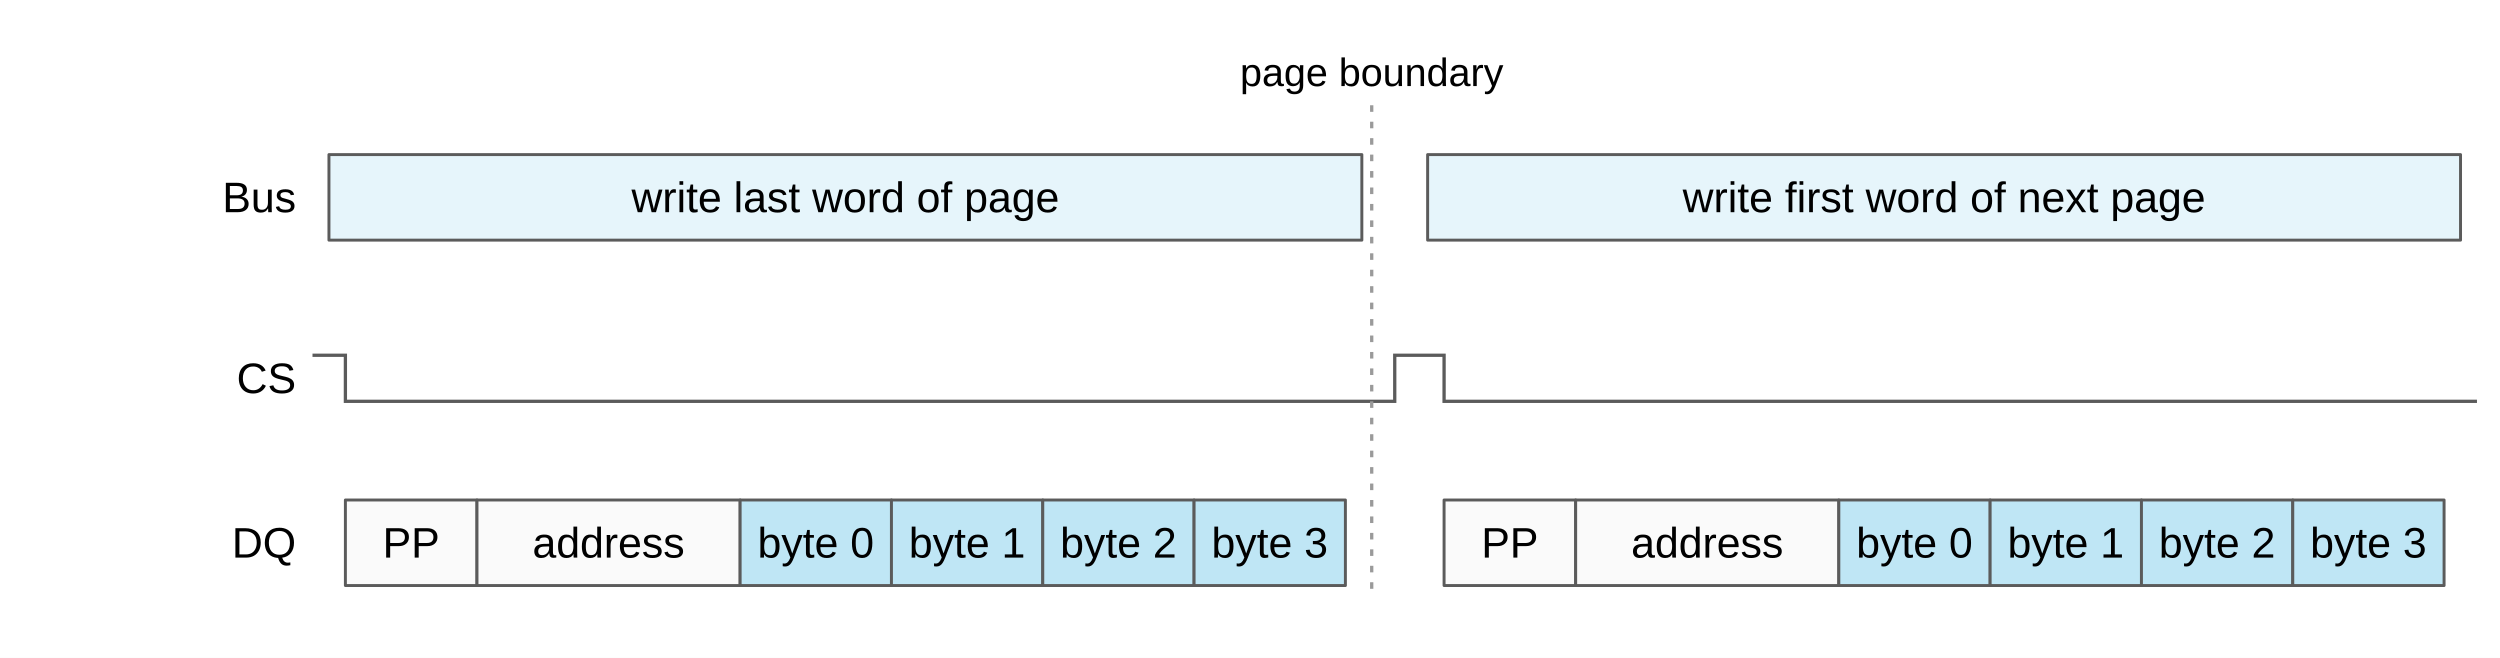
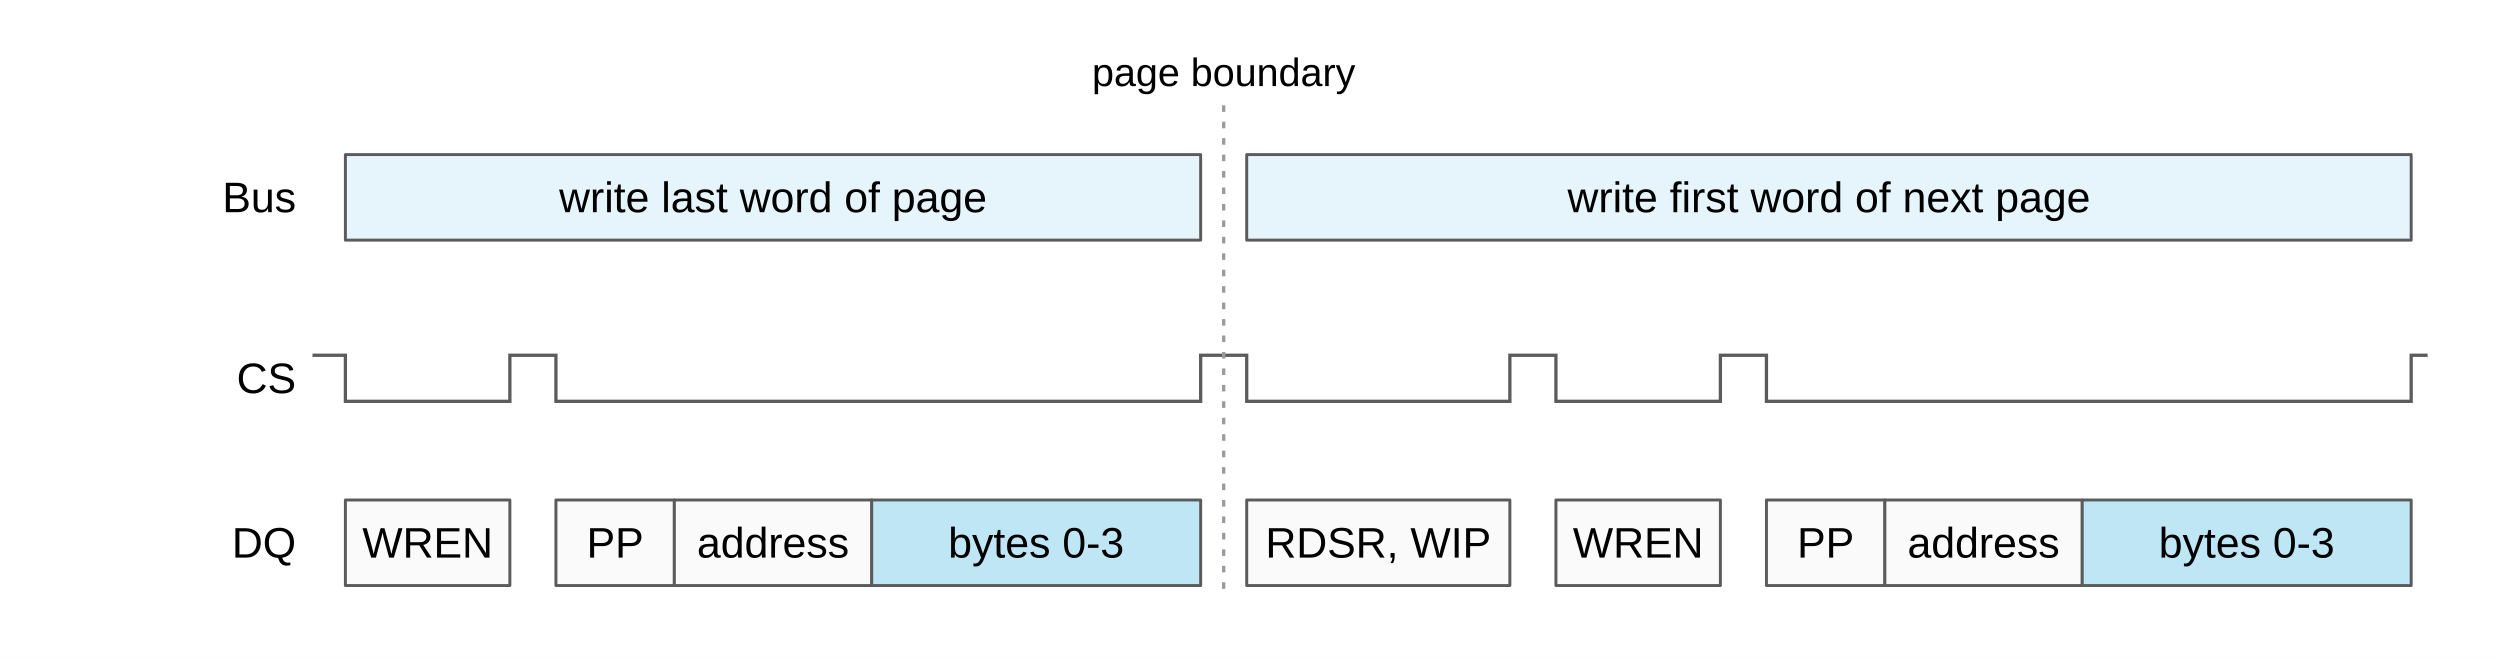
<svg xmlns="http://www.w3.org/2000/svg" width="760" height="200" viewBox="0 0 760 200">
  <defs>
    <marker id="arrow-ctrl" markerUnits="userSpaceOnUse" markerWidth="8" markerHeight="8" refX="7" refY="4" orient="auto">
      <path d="M0,0 L8,4 L0,8 Z" fill="#5b5b5b" />
    </marker>
    <marker id="arrow-ctrl-rev" markerUnits="userSpaceOnUse" markerWidth="8" markerHeight="8" refX="1" refY="4" orient="auto">
      <path d="M8,0 L0,4 L8,8 Z" fill="#5b5b5b" />
    </marker>
    <marker id="arrow-stream" markerUnits="userSpaceOnUse" markerWidth="9" markerHeight="9" refX="9" refY="4.5" orient="auto">
      <path d="M0,0 L9,4.5 L0,9 Z" fill="#606060" />
    </marker>
    <marker id="arrow-accent" markerUnits="userSpaceOnUse" markerWidth="9" markerHeight="9" refX="9" refY="4.5" orient="auto">
      <path d="M0,0 L9,4.5 L0,9 Z" fill="#2eaadc" />
    </marker>
    <marker id="arrow-accent-rev" markerUnits="userSpaceOnUse" markerWidth="9" markerHeight="9" refX="0" refY="4.5" orient="auto">
      <path d="M9,0 L0,4.5 L9,9 Z" fill="#2eaadc" />
    </marker>
    <marker id="arrow-stream-rev" markerUnits="userSpaceOnUse" markerWidth="9" markerHeight="9" refX="0" refY="4.5" orient="auto">
      <path d="M9,0 L0,4.5 L9,9 Z" fill="#606060" />
    </marker>
  </defs>
  <rect width="100%" height="100%" fill="#ffffff" />
-   <polyline points="95,108 105,108 105,122 424,122 424,108 439,108 439,122 753,122" fill="none" stroke="#5b5b5b" stroke-width="1.0" />
-   <polyline points="417,32 417,180" fill="none" stroke="#9a9a9a" stroke-width="1.0" stroke-dasharray="2,3" />
+   <polyline points="95,108 105,108 105,122 155,122 155,108 169,108 169,122 365,122 365,108 379,108 379,122 459,122 459,108 473,108 473,122 523,122 523,108 537,108 537,122 733,122 733,108 738,108" fill="none" stroke="#5b5b5b" stroke-width="1.0" />
+   <polyline points="372,32 372,180" fill="none" stroke="#9a9a9a" stroke-width="1.0" stroke-dasharray="2,3" />
  <g fill="#fafafa" stroke="#5b5b5b" stroke-width="0.9" stroke-linejoin="round">
-     <rect x="105" y="152" width="40" height="26" rx="0" ry="0" />
+     <rect x="105" y="152" width="50" height="26" rx="0" ry="0" />
  </g>
-   <text x="125" y="165" font-family="Carlito, Calibri, 'Liberation Sans', Arial, sans-serif" font-size="13" fill="#000000" text-anchor="middle" dominant-baseline="central">
-     <tspan x="125" dy="0">PP</tspan>
+   <text x="130" y="165" font-family="Carlito, Calibri, 'Liberation Sans', Arial, sans-serif" font-size="13" fill="#000000" text-anchor="middle" dominant-baseline="central">
+     <tspan x="130" dy="0">WREN</tspan>
  </text>
  <g fill="#fafafa" stroke="#5b5b5b" stroke-width="0.9" stroke-linejoin="round">
-     <rect x="145" y="152" width="80" height="26" rx="0" ry="0" />
+     <rect x="169" y="152" width="36" height="26" rx="0" ry="0" />
  </g>
-   <text x="185" y="165" font-family="Carlito, Calibri, 'Liberation Sans', Arial, sans-serif" font-size="13" fill="#000000" text-anchor="middle" dominant-baseline="central">
-     <tspan x="185" dy="0">address</tspan>
+   <text x="187" y="165" font-family="Carlito, Calibri, 'Liberation Sans', Arial, sans-serif" font-size="13" fill="#000000" text-anchor="middle" dominant-baseline="central">
+     <tspan x="187" dy="0">PP</tspan>
+   </text>
+   <g fill="#fafafa" stroke="#5b5b5b" stroke-width="0.9" stroke-linejoin="round">
+     <rect x="205" y="152" width="60" height="26" rx="0" ry="0" />
+   </g>
+   <text x="235" y="165" font-family="Carlito, Calibri, 'Liberation Sans', Arial, sans-serif" font-size="13" fill="#000000" text-anchor="middle" dominant-baseline="central">
+     <tspan x="235" dy="0">address</tspan>
  </text>
  <g fill="#bfe6f5" stroke="#5b5b5b" stroke-width="0.9" stroke-linejoin="round">
-     <rect x="225" y="152" width="46" height="26" rx="0" ry="0" />
+     <rect x="265" y="152" width="100" height="26" rx="0" ry="0" />
  </g>
-   <text x="248" y="165" font-family="Carlito, Calibri, 'Liberation Sans', Arial, sans-serif" font-size="13" fill="#000000" text-anchor="middle" dominant-baseline="central">
-     <tspan x="248" dy="0">byte 0</tspan>
+   <text x="315" y="165" font-family="Carlito, Calibri, 'Liberation Sans', Arial, sans-serif" font-size="13" fill="#000000" text-anchor="middle" dominant-baseline="central">
+     <tspan x="315" dy="0">bytes 0-3</tspan>
+   </text>
+   <g fill="#fafafa" stroke="#5b5b5b" stroke-width="0.9" stroke-linejoin="round">
+     <rect x="379" y="152" width="80" height="26" rx="0" ry="0" />
+   </g>
+   <text x="419" y="165" font-family="Carlito, Calibri, 'Liberation Sans', Arial, sans-serif" font-size="13" fill="#000000" text-anchor="middle" dominant-baseline="central">
+     <tspan x="419" dy="0">RDSR, WIP</tspan>
+   </text>
+   <g fill="#fafafa" stroke="#5b5b5b" stroke-width="0.9" stroke-linejoin="round">
+     <rect x="473" y="152" width="50" height="26" rx="0" ry="0" />
+   </g>
+   <text x="498" y="165" font-family="Carlito, Calibri, 'Liberation Sans', Arial, sans-serif" font-size="13" fill="#000000" text-anchor="middle" dominant-baseline="central">
+     <tspan x="498" dy="0">WREN</tspan>
+   </text>
+   <g fill="#fafafa" stroke="#5b5b5b" stroke-width="0.9" stroke-linejoin="round">
+     <rect x="537" y="152" width="36" height="26" rx="0" ry="0" />
+   </g>
+   <text x="555" y="165" font-family="Carlito, Calibri, 'Liberation Sans', Arial, sans-serif" font-size="13" fill="#000000" text-anchor="middle" dominant-baseline="central">
+     <tspan x="555" dy="0">PP</tspan>
+   </text>
+   <g fill="#fafafa" stroke="#5b5b5b" stroke-width="0.9" stroke-linejoin="round">
+     <rect x="573" y="152" width="60" height="26" rx="0" ry="0" />
+   </g>
+   <text x="603" y="165" font-family="Carlito, Calibri, 'Liberation Sans', Arial, sans-serif" font-size="13" fill="#000000" text-anchor="middle" dominant-baseline="central">
+     <tspan x="603" dy="0">address</tspan>
  </text>
  <g fill="#bfe6f5" stroke="#5b5b5b" stroke-width="0.9" stroke-linejoin="round">
-     <rect x="271" y="152" width="46" height="26" rx="0" ry="0" />
+     <rect x="633" y="152" width="100" height="26" rx="0" ry="0" />
  </g>
-   <text x="294" y="165" font-family="Carlito, Calibri, 'Liberation Sans', Arial, sans-serif" font-size="13" fill="#000000" text-anchor="middle" dominant-baseline="central">
-     <tspan x="294" dy="0">byte 1</tspan>
-   </text>
-   <g fill="#bfe6f5" stroke="#5b5b5b" stroke-width="0.9" stroke-linejoin="round">
-     <rect x="317" y="152" width="46" height="26" rx="0" ry="0" />
-   </g>
-   <text x="340" y="165" font-family="Carlito, Calibri, 'Liberation Sans', Arial, sans-serif" font-size="13" fill="#000000" text-anchor="middle" dominant-baseline="central">
-     <tspan x="340" dy="0">byte 2</tspan>
-   </text>
-   <g fill="#bfe6f5" stroke="#5b5b5b" stroke-width="0.9" stroke-linejoin="round">
-     <rect x="363" y="152" width="46" height="26" rx="0" ry="0" />
-   </g>
-   <text x="386" y="165" font-family="Carlito, Calibri, 'Liberation Sans', Arial, sans-serif" font-size="13" fill="#000000" text-anchor="middle" dominant-baseline="central">
-     <tspan x="386" dy="0">byte 3</tspan>
-   </text>
-   <g fill="#fafafa" stroke="#5b5b5b" stroke-width="0.9" stroke-linejoin="round">
-     <rect x="439" y="152" width="40" height="26" rx="0" ry="0" />
-   </g>
-   <text x="459" y="165" font-family="Carlito, Calibri, 'Liberation Sans', Arial, sans-serif" font-size="13" fill="#000000" text-anchor="middle" dominant-baseline="central">
-     <tspan x="459" dy="0">PP</tspan>
-   </text>
-   <g fill="#fafafa" stroke="#5b5b5b" stroke-width="0.9" stroke-linejoin="round">
-     <rect x="479" y="152" width="80" height="26" rx="0" ry="0" />
-   </g>
-   <text x="519" y="165" font-family="Carlito, Calibri, 'Liberation Sans', Arial, sans-serif" font-size="13" fill="#000000" text-anchor="middle" dominant-baseline="central">
-     <tspan x="519" dy="0">address</tspan>
-   </text>
-   <g fill="#bfe6f5" stroke="#5b5b5b" stroke-width="0.9" stroke-linejoin="round">
-     <rect x="559" y="152" width="46" height="26" rx="0" ry="0" />
-   </g>
-   <text x="582" y="165" font-family="Carlito, Calibri, 'Liberation Sans', Arial, sans-serif" font-size="13" fill="#000000" text-anchor="middle" dominant-baseline="central">
-     <tspan x="582" dy="0">byte 0</tspan>
-   </text>
-   <g fill="#bfe6f5" stroke="#5b5b5b" stroke-width="0.9" stroke-linejoin="round">
-     <rect x="605" y="152" width="46" height="26" rx="0" ry="0" />
-   </g>
-   <text x="628" y="165" font-family="Carlito, Calibri, 'Liberation Sans', Arial, sans-serif" font-size="13" fill="#000000" text-anchor="middle" dominant-baseline="central">
-     <tspan x="628" dy="0">byte 1</tspan>
-   </text>
-   <g fill="#bfe6f5" stroke="#5b5b5b" stroke-width="0.9" stroke-linejoin="round">
-     <rect x="651" y="152" width="46" height="26" rx="0" ry="0" />
-   </g>
-   <text x="674" y="165" font-family="Carlito, Calibri, 'Liberation Sans', Arial, sans-serif" font-size="13" fill="#000000" text-anchor="middle" dominant-baseline="central">
-     <tspan x="674" dy="0">byte 2</tspan>
-   </text>
-   <g fill="#bfe6f5" stroke="#5b5b5b" stroke-width="0.9" stroke-linejoin="round">
-     <rect x="697" y="152" width="46" height="26" rx="0" ry="0" />
-   </g>
-   <text x="720" y="165" font-family="Carlito, Calibri, 'Liberation Sans', Arial, sans-serif" font-size="13" fill="#000000" text-anchor="middle" dominant-baseline="central">
-     <tspan x="720" dy="0">byte 3</tspan>
+   <text x="683" y="165" font-family="Carlito, Calibri, 'Liberation Sans', Arial, sans-serif" font-size="13" fill="#000000" text-anchor="middle" dominant-baseline="central">
+     <tspan x="683" dy="0">bytes 0-3</tspan>
  </text>
  <g fill="#e6f5fb" stroke="#5b5b5b" stroke-width="0.9" stroke-linejoin="round">
-     <rect x="100" y="47" width="314" height="26" rx="0" ry="0" />
+     <rect x="105" y="47" width="260" height="26" rx="0" ry="0" />
  </g>
-   <text x="257" y="60" font-family="Carlito, Calibri, 'Liberation Sans', Arial, sans-serif" font-size="13" fill="#000000" text-anchor="middle" dominant-baseline="central">
-     <tspan x="257" dy="0">write last word of page</tspan>
+   <text x="235" y="60" font-family="Carlito, Calibri, 'Liberation Sans', Arial, sans-serif" font-size="13" fill="#000000" text-anchor="middle" dominant-baseline="central">
+     <tspan x="235" dy="0">write last word of page</tspan>
  </text>
  <g fill="#e6f5fb" stroke="#5b5b5b" stroke-width="0.9" stroke-linejoin="round">
-     <rect x="434" y="47" width="314" height="26" rx="0" ry="0" />
+     <rect x="379" y="47" width="354" height="26" rx="0" ry="0" />
  </g>
-   <text x="591" y="60" font-family="Carlito, Calibri, 'Liberation Sans', Arial, sans-serif" font-size="13" fill="#000000" text-anchor="middle" dominant-baseline="central">
-     <tspan x="591" dy="0">write first word of next page</tspan>
+   <text x="556" y="60" font-family="Carlito, Calibri, 'Liberation Sans', Arial, sans-serif" font-size="13" fill="#000000" text-anchor="middle" dominant-baseline="central">
+     <tspan x="556" dy="0">write first word of next page</tspan>
  </text>
  <text x="90" y="60" font-family="Carlito, Calibri, 'Liberation Sans', Arial, sans-serif" font-size="13" fill="#000000" text-anchor="end" dominant-baseline="central">
    <tspan x="90" dy="0">Bus</tspan>
  </text>
  <text x="90" y="115" font-family="Carlito, Calibri, 'Liberation Sans', Arial, sans-serif" font-size="13" fill="#000000" text-anchor="end" dominant-baseline="central">
    <tspan x="90" dy="0">CS</tspan>
  </text>
  <text x="90" y="165" font-family="Carlito, Calibri, 'Liberation Sans', Arial, sans-serif" font-size="13" fill="#000000" text-anchor="end" dominant-baseline="central">
    <tspan x="90" dy="0">DQ</tspan>
  </text>
-   <text x="417" y="22" font-family="Carlito, Calibri, 'Liberation Sans', Arial, sans-serif" font-size="12" fill="#000000" text-anchor="middle" dominant-baseline="central">
-     <tspan x="417" dy="0">page boundary</tspan>
+   <text x="372" y="22" font-family="Carlito, Calibri, 'Liberation Sans', Arial, sans-serif" font-size="12" fill="#000000" text-anchor="middle" dominant-baseline="central">
+     <tspan x="372" dy="0">page boundary</tspan>
  </text>
</svg>
